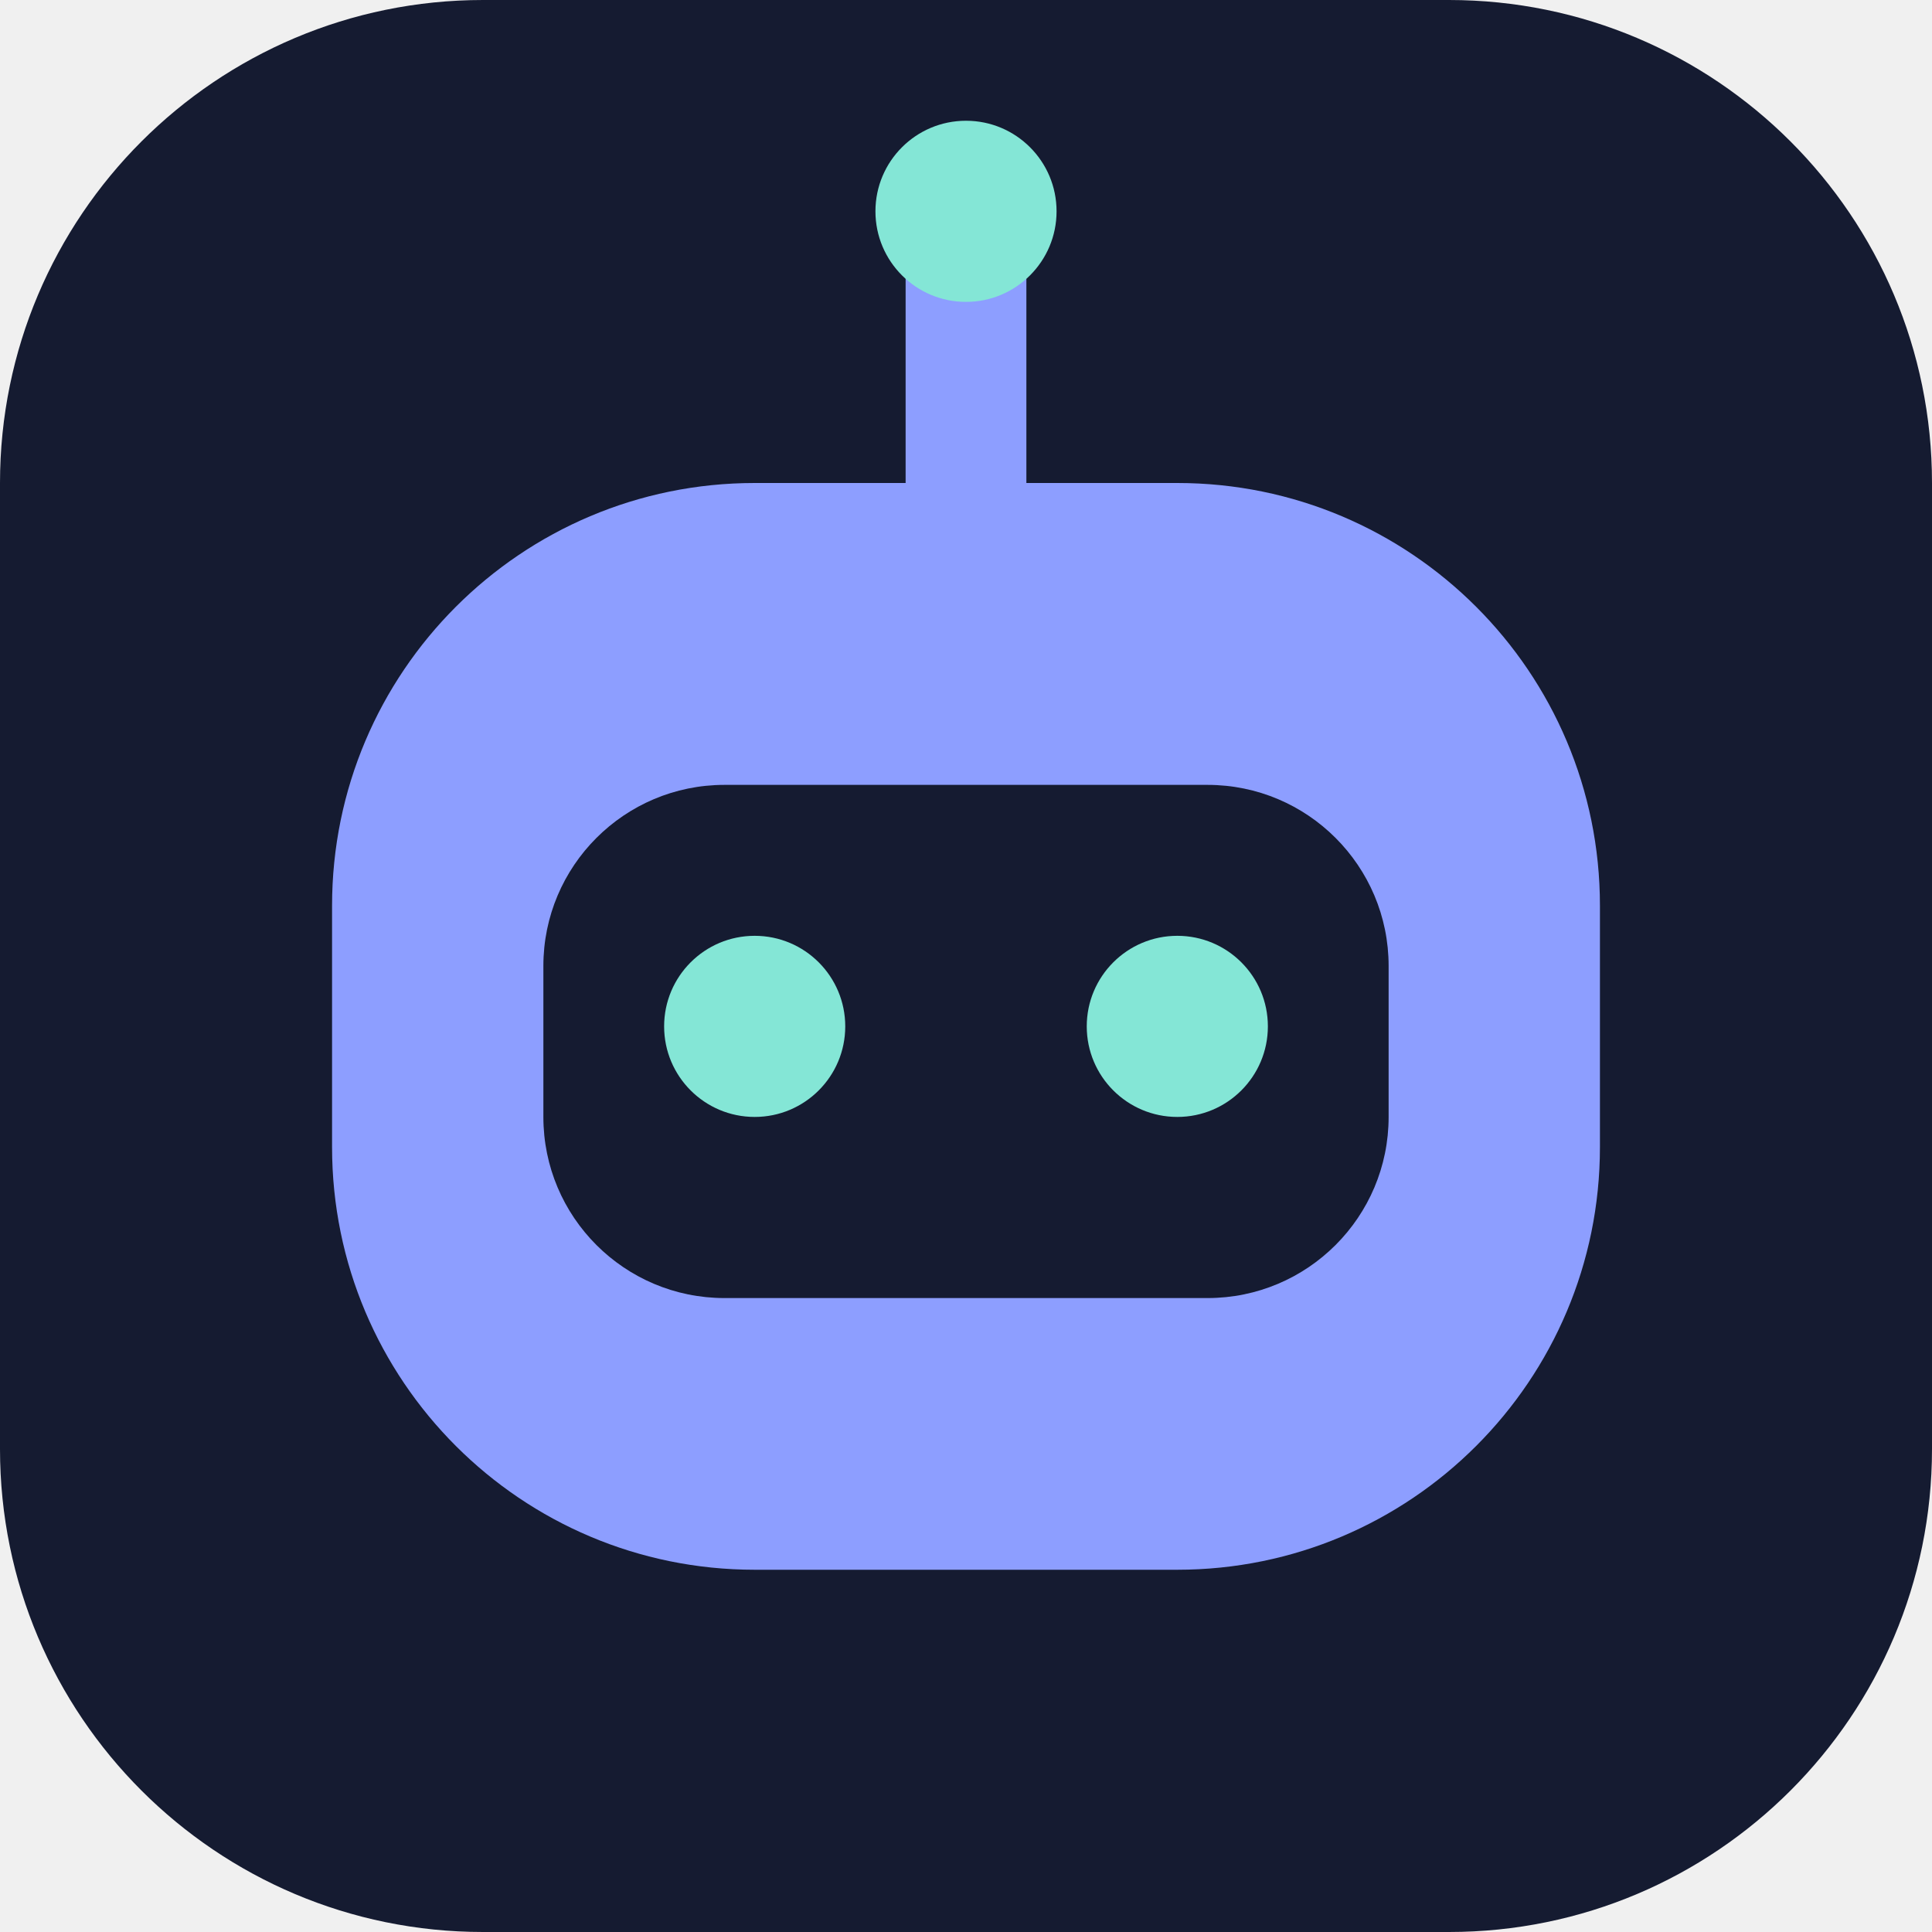
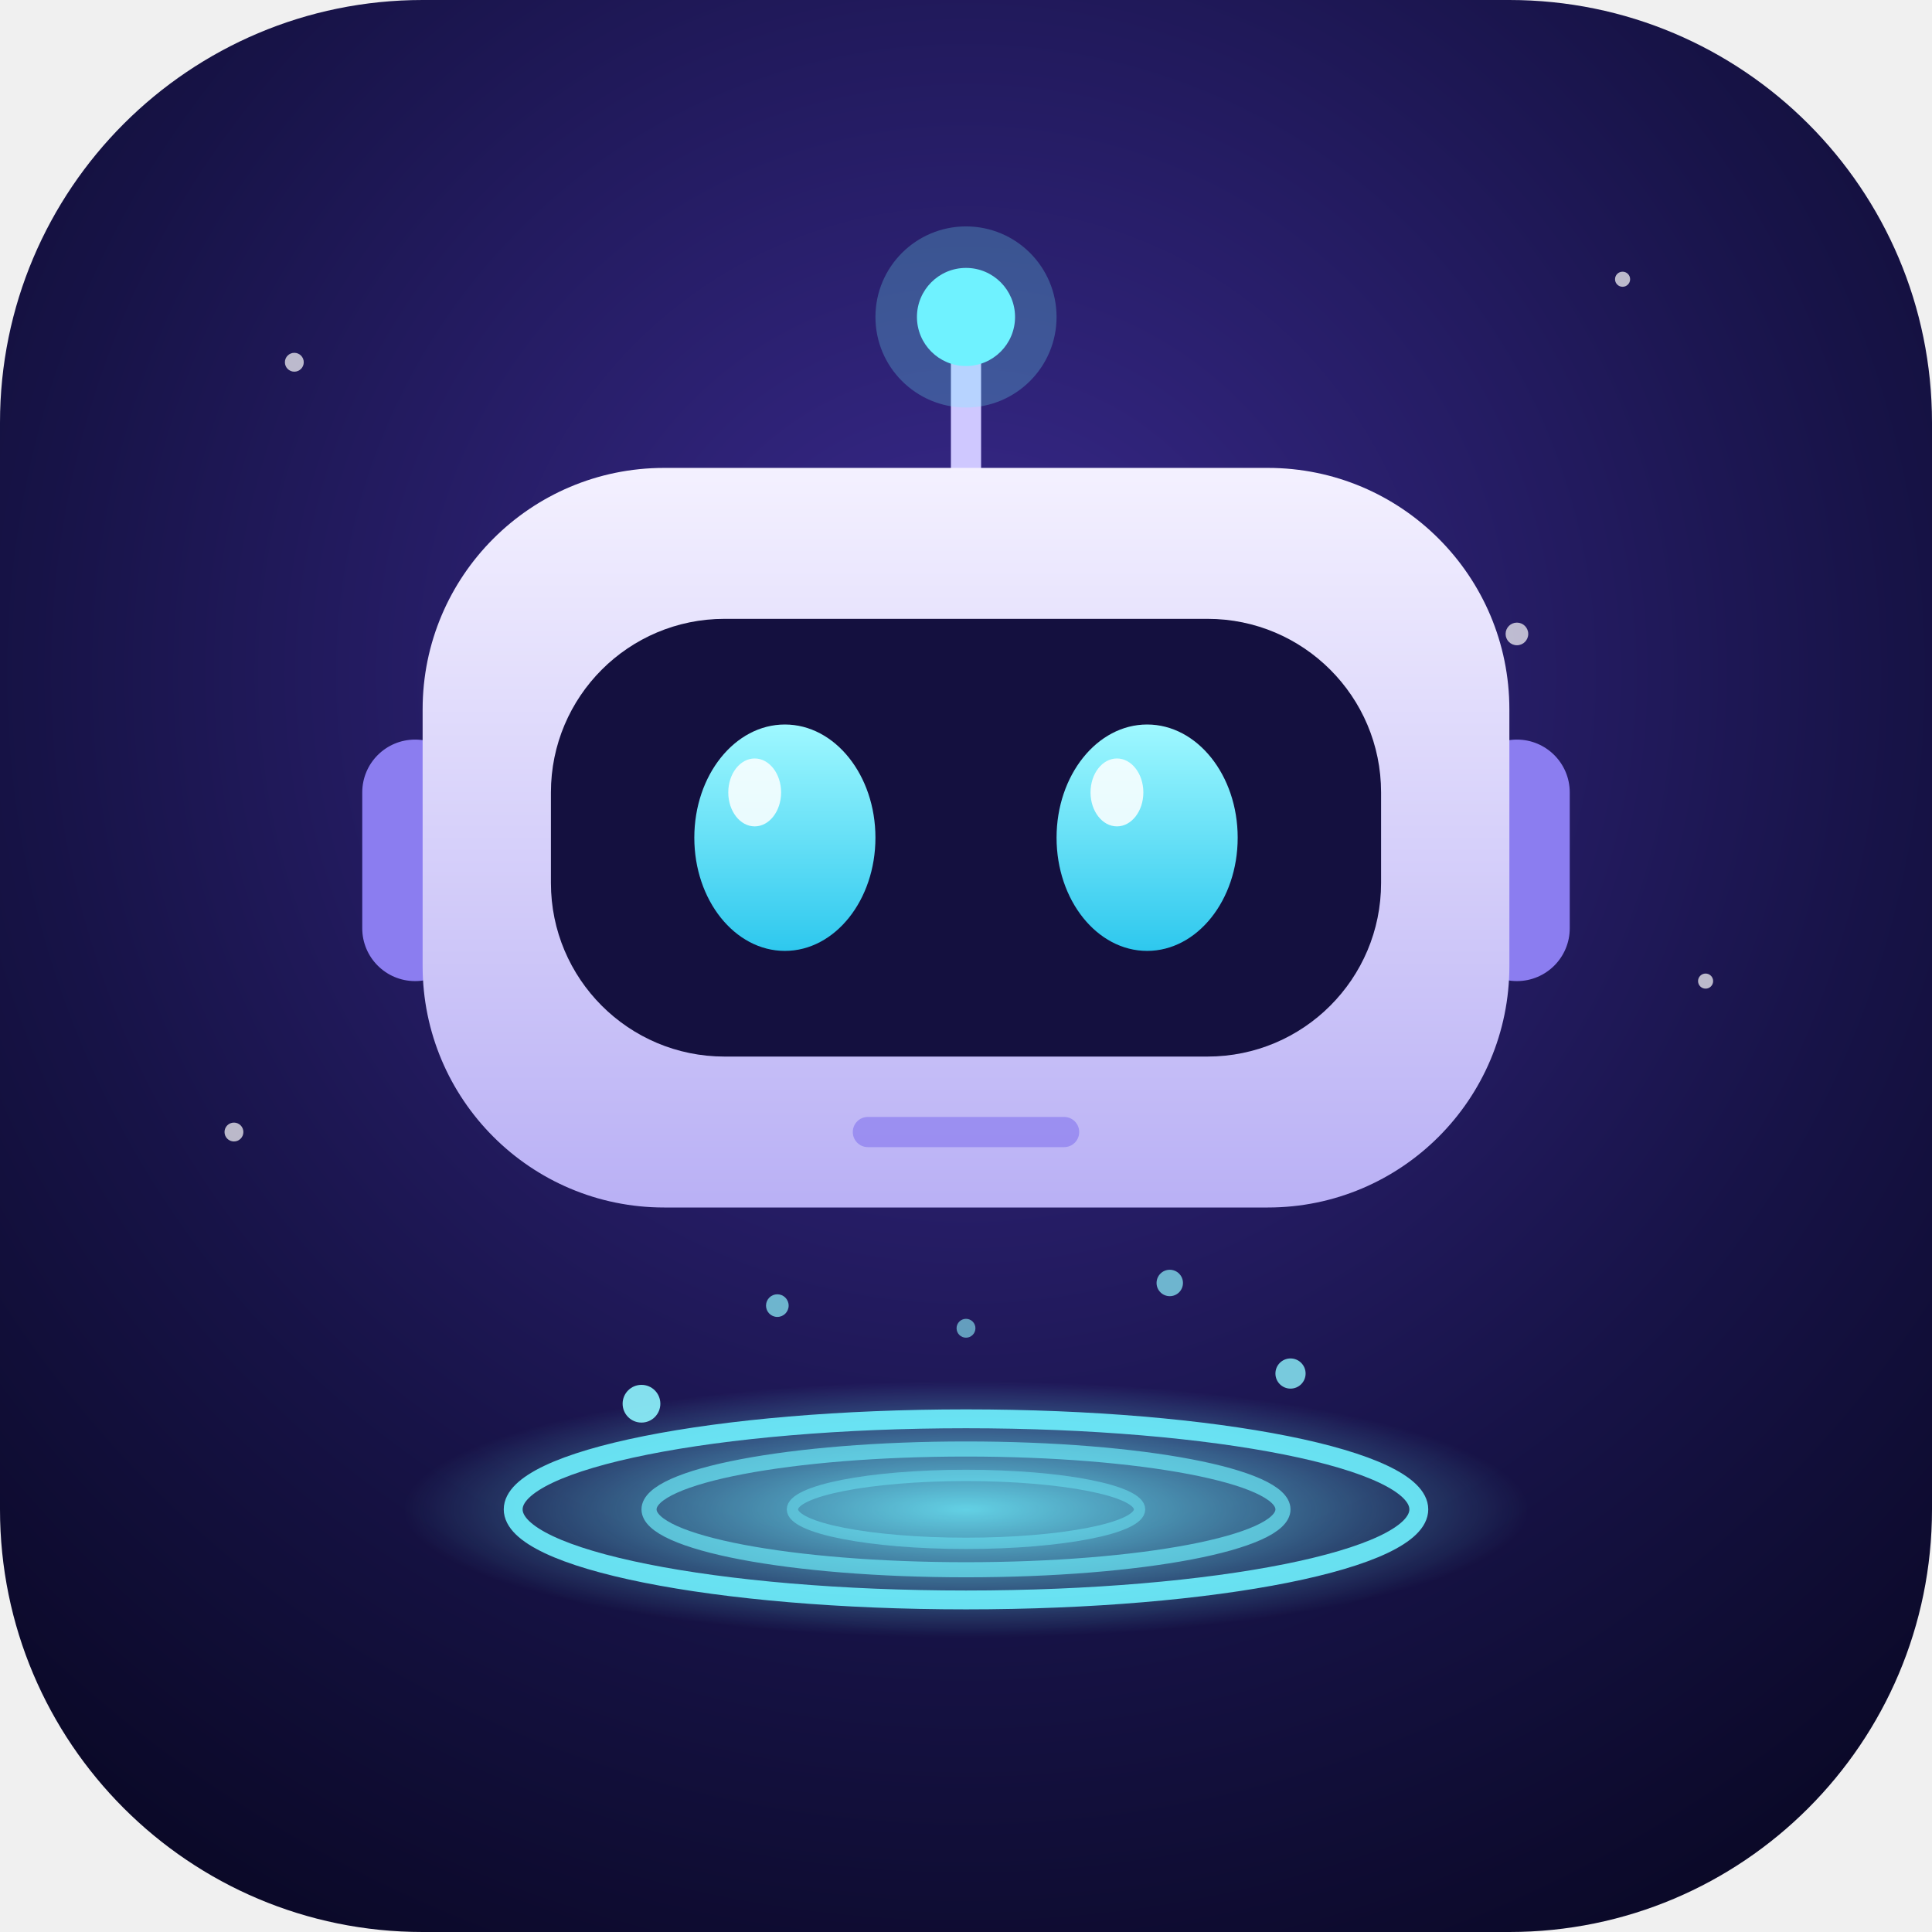
- <svg xmlns="http://www.w3.org/2000/svg" width="256" height="256" viewBox="0 0 64 64">
-   <rect width="64" height="64" rx="16" fill="#151b31" />
-   <rect x="11" y="16" width="42" height="36" rx="14" fill="#8d9eff" />
-   <path d="M30 6h4v12h-4z" fill="#8d9eff" />
-   <circle cx="32" cy="7" r="3" fill="#84e6d6" />
-   <rect x="18" y="26" width="28" height="17" rx="6" fill="#151b31" />
-   <circle cx="25" cy="34" r="3" fill="#84e6d6" />
-   <circle cx="39" cy="34" r="3" fill="#84e6d6" />
+ <svg xmlns="http://www.w3.org/2000/svg" viewBox="0 0 512 512" width="1024" height="1024">
+   <defs>
+     <radialGradient id="bg" cx="50%" cy="35%" r="80%">
+       <stop offset="0" stop-color="#3a2a8f" />
+       <stop offset="0.6" stop-color="#171347" />
+       <stop offset="1" stop-color="#07061f" />
+     </radialGradient>
+     <linearGradient id="body" x1="0" y1="0" x2="0" y2="1">
+       <stop offset="0" stop-color="#f4f1ff" />
+       <stop offset="1" stop-color="#b9b0f5" />
+     </linearGradient>
+     <radialGradient id="glow" cx="50%" cy="50%" r="50%">
+       <stop offset="0" stop-color="#6ff2ff" stop-opacity="0.85" />
+       <stop offset="1" stop-color="#6ff2ff" stop-opacity="0" />
+     </radialGradient>
+     <linearGradient id="eye" x1="0" y1="0" x2="0" y2="1">
+       <stop offset="0" stop-color="#9ff8ff" />
+       <stop offset="1" stop-color="#2ec8ee" />
+     </linearGradient>
+     <clipPath id="tile">
+       <rect width="512" height="512" rx="112" />
+     </clipPath>
+   </defs>
+   <g clip-path="url(#tile)">
+     <rect width="512" height="512" fill="url(#bg)" />
+     <g fill="#ffffff" opacity="0.7">
+       <circle cx="78" cy="96" r="2.5" />
+       <circle cx="430" cy="74" r="2" />
+       <circle cx="402" cy="168" r="3" />
+       <circle cx="104" cy="204" r="2" />
+       <circle cx="452" cy="260" r="2" />
+       <circle cx="62" cy="300" r="2.5" />
+     </g>
+     <ellipse cx="256" cy="400" rx="150" ry="34" fill="url(#glow)" />
+     <g fill="none" stroke="#6ff2ff" stroke-linecap="round">
+       <ellipse cx="256" cy="400" rx="120" ry="24" stroke-width="5" opacity="0.9" />
+       <ellipse cx="256" cy="400" rx="84" ry="16" stroke-width="4" opacity="0.65" />
+       <ellipse cx="256" cy="400" rx="46" ry="9" stroke-width="3" opacity="0.45" />
+     </g>
+     <g fill="#8ff6ff">
+       <circle cx="170" cy="372" r="5" opacity="0.9" />
+       <circle cx="342" cy="364" r="4" opacity="0.8" />
+       <circle cx="206" cy="346" r="3" opacity="0.7" />
+       <circle cx="310" cy="340" r="3.5" opacity="0.7" />
+       <circle cx="256" cy="352" r="2.5" opacity="0.6" />
+     </g>
+     <g>
+       <line x1="256" y1="92" x2="256" y2="128" stroke="#cfc8ff" stroke-width="8" stroke-linecap="round" />
+       <circle cx="256" cy="84" r="13" fill="#6ff2ff" />
+       <circle cx="256" cy="84" r="24" fill="#6ff2ff" opacity="0.25" />
+       <rect x="96" y="196" width="28" height="64" rx="14" fill="#8b7df0" />
+       <rect x="388" y="196" width="28" height="64" rx="14" fill="#8b7df0" />
+       <rect x="112" y="124" width="288" height="196" rx="64" fill="url(#body)" />
+       <rect x="146" y="164" width="220" height="116" rx="46" fill="#14103f" />
+       <ellipse cx="208" cy="222" rx="24" ry="30" fill="url(#eye)" />
+       <ellipse cx="304" cy="222" rx="24" ry="30" fill="url(#eye)" />
+       <ellipse cx="200" cy="210" rx="7" ry="9" fill="#ffffff" opacity="0.85" />
+       <ellipse cx="296" cy="210" rx="7" ry="9" fill="#ffffff" opacity="0.85" />
+       <rect x="226" y="296" width="60" height="8" rx="4" fill="#8b7df0" opacity="0.7" />
+     </g>
+   </g>
</svg>
